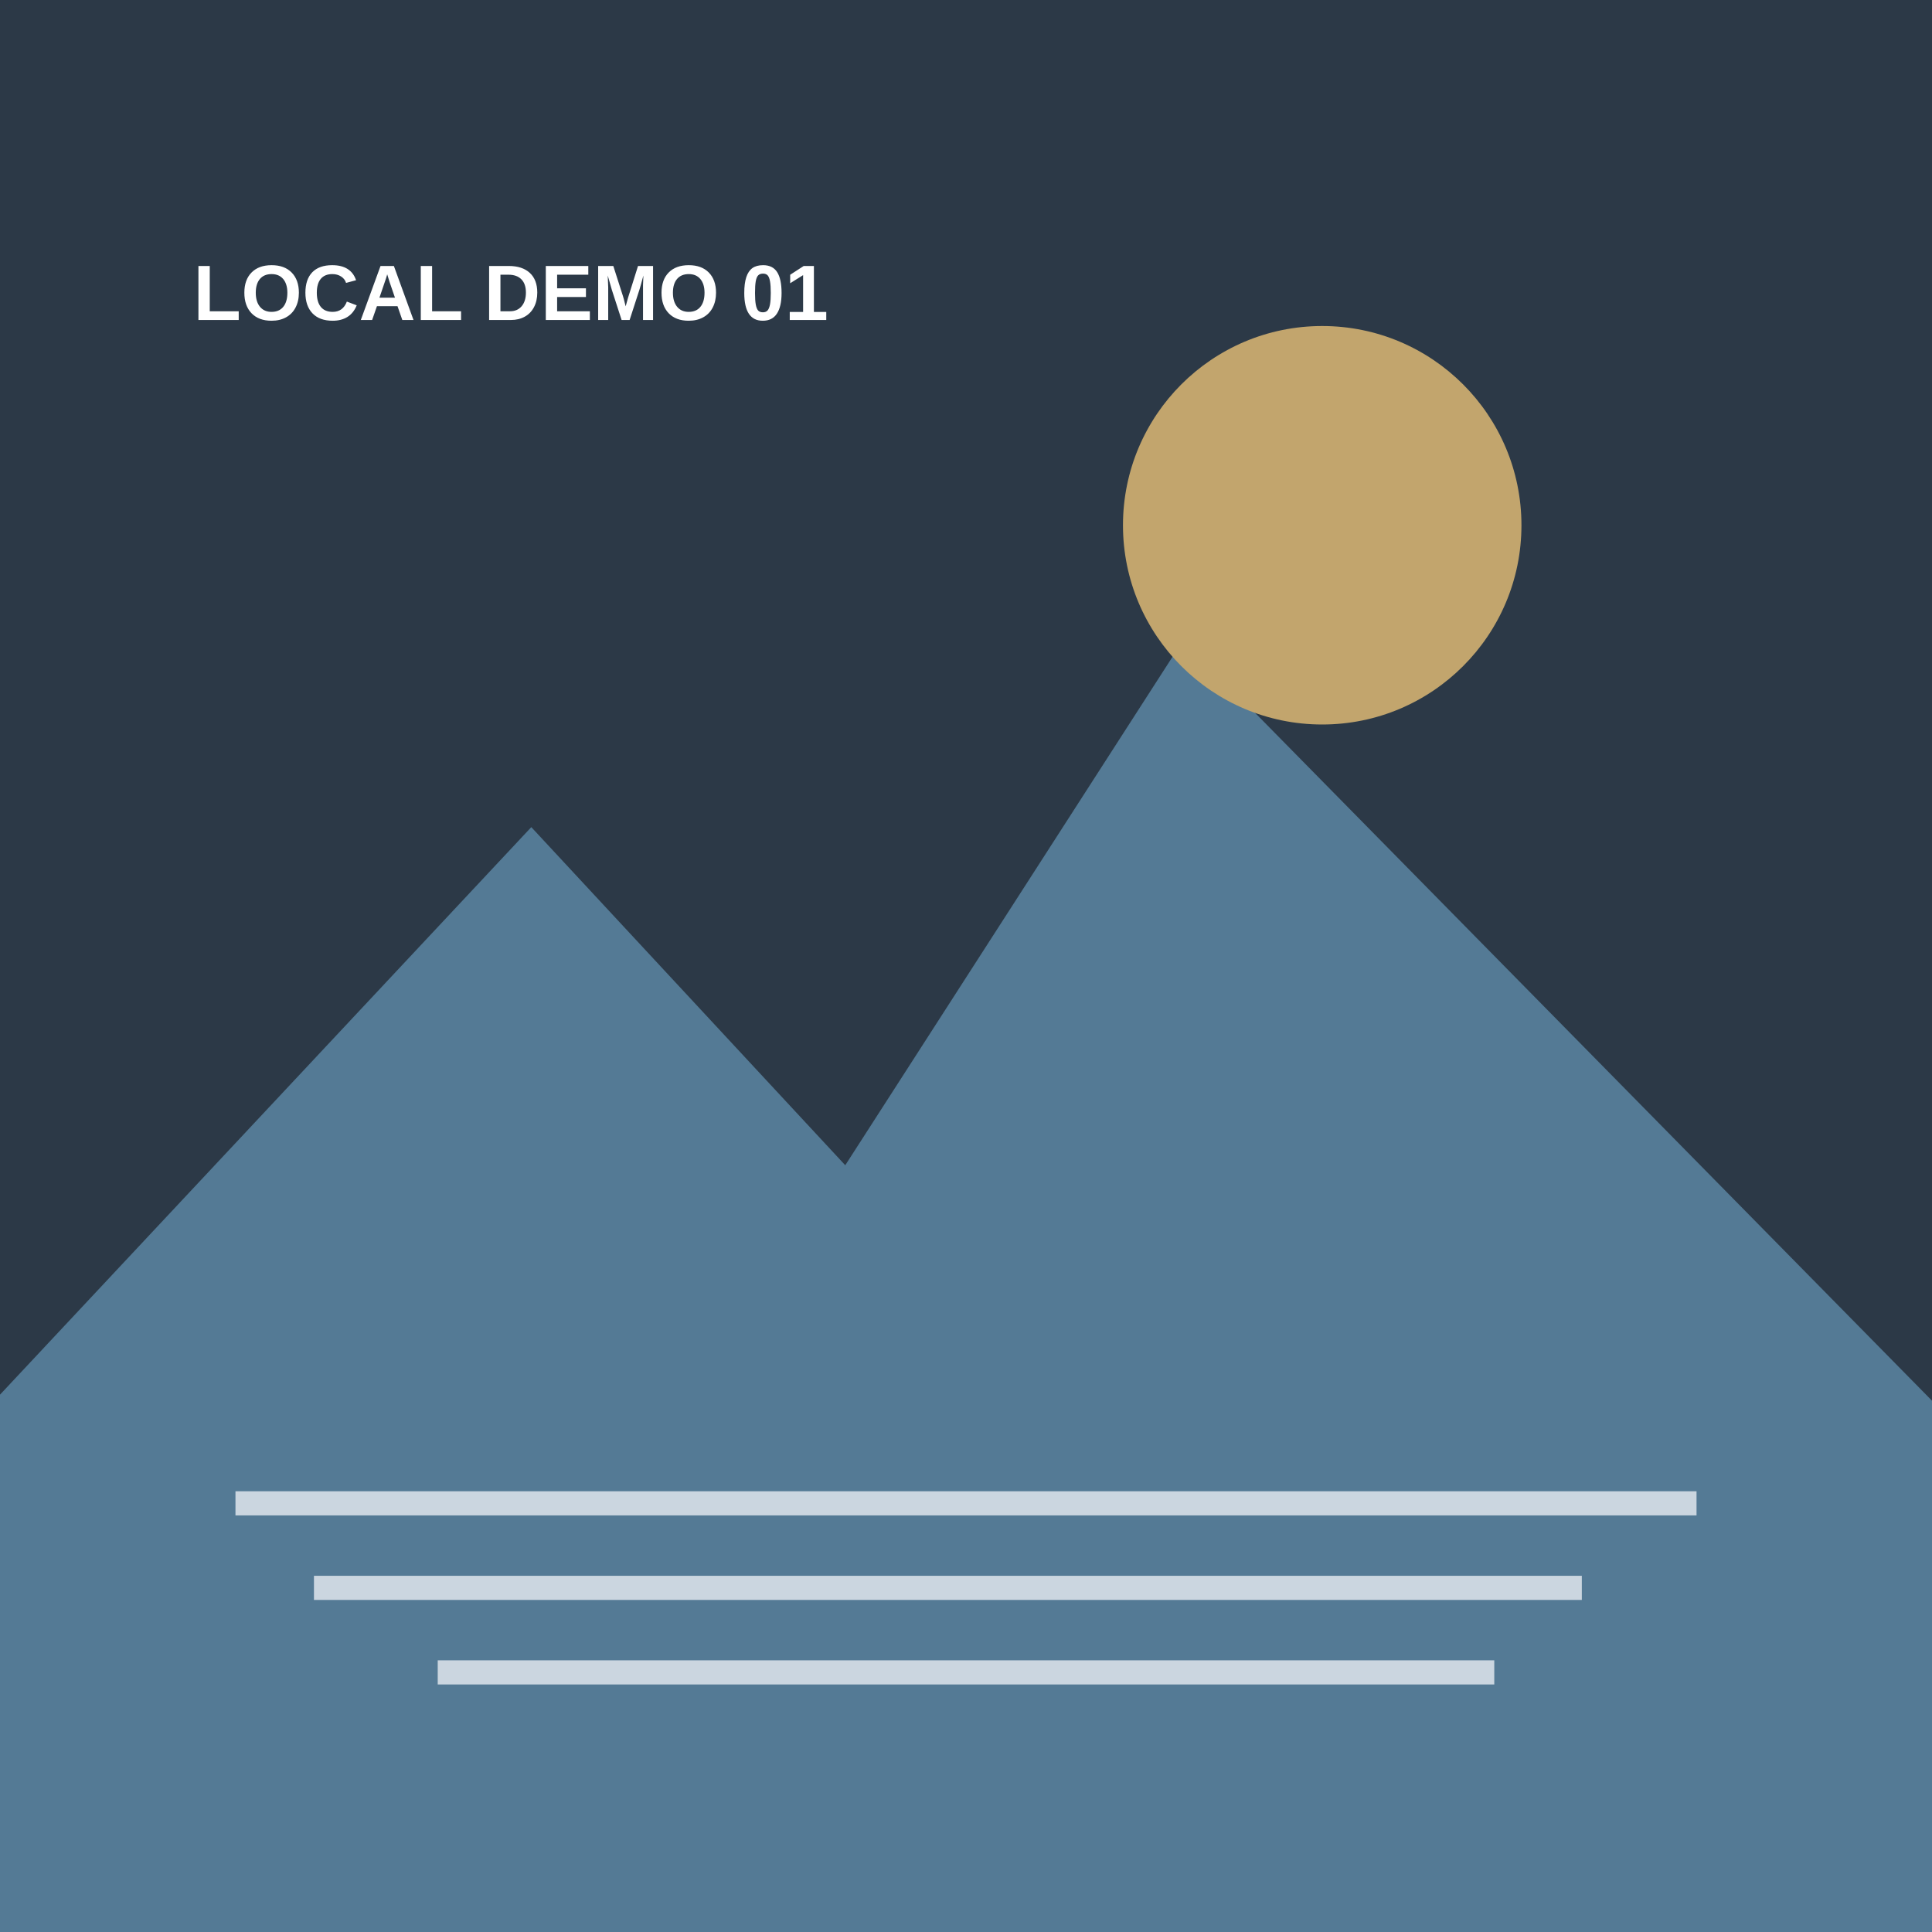
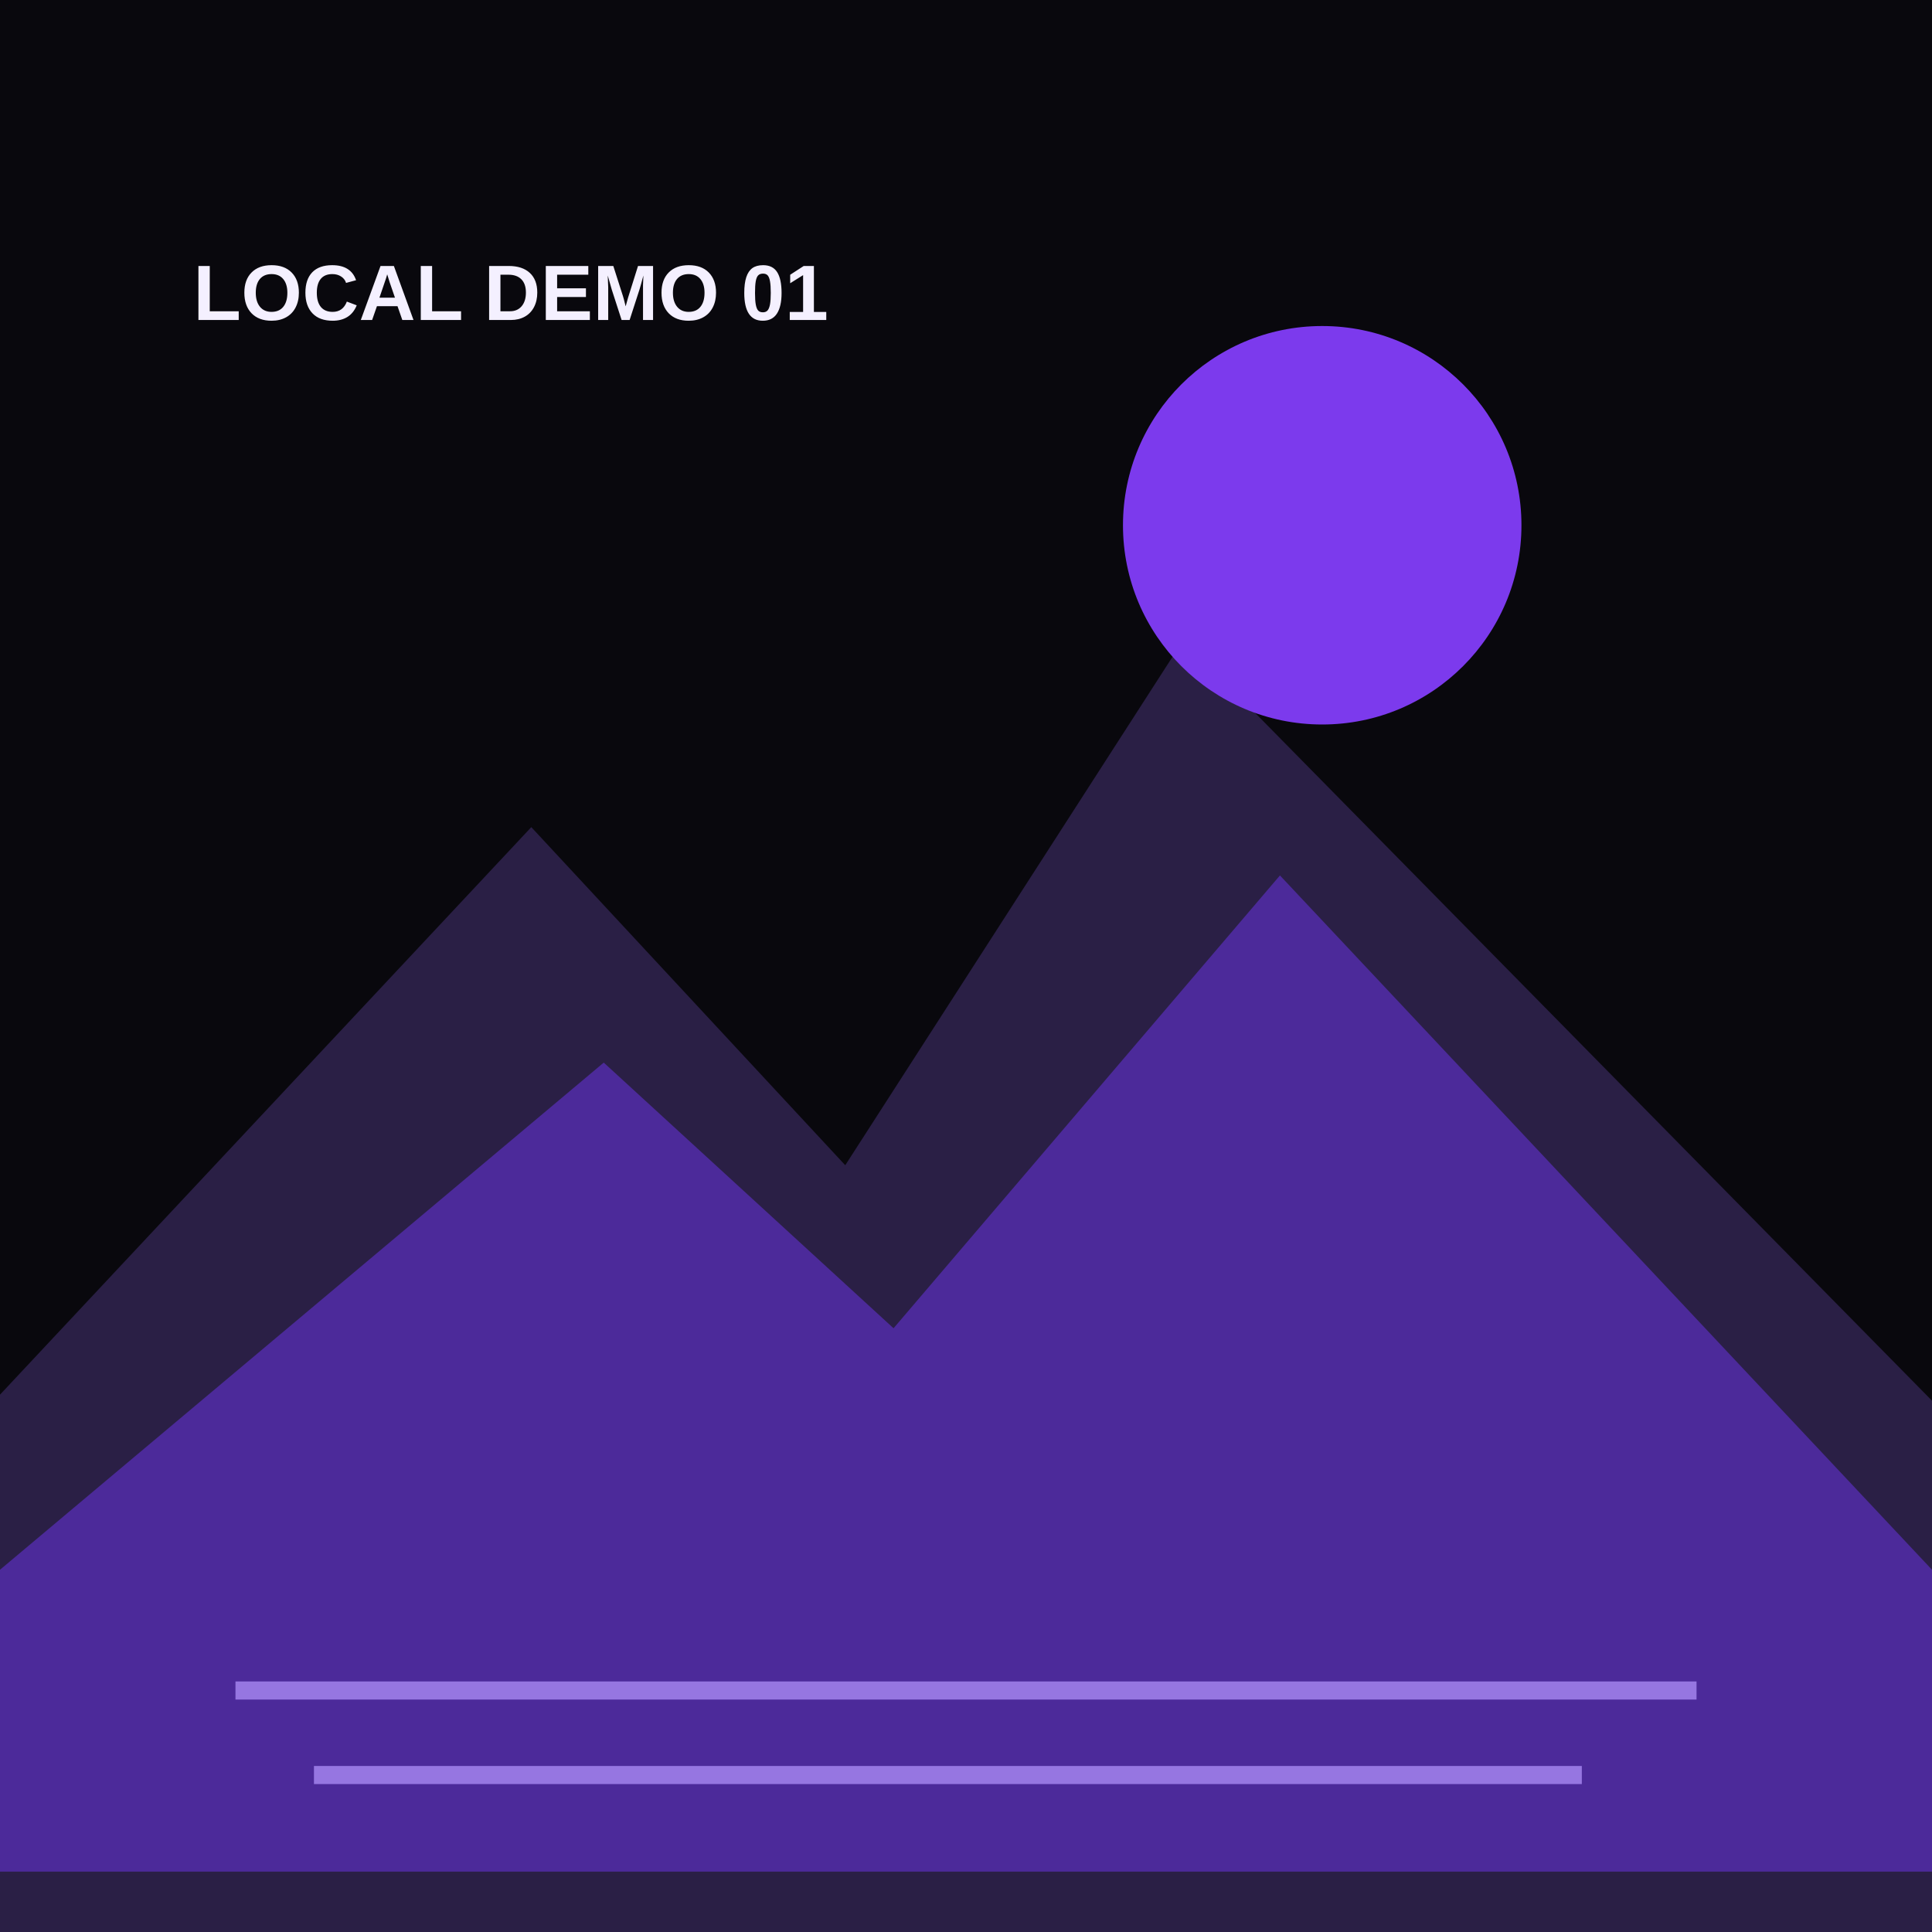
<svg xmlns="http://www.w3.org/2000/svg" width="640" height="640" viewBox="0 0 640 640">
-   <rect width="640" height="640" fill="#2C3947" />
-   <path d="M0 462 176 274l104 112 112-174 248 252v176H0Z" fill="#547A95" />
-   <circle cx="438" cy="174" r="66" fill="#C2A56D" />
-   <path d="M78 498h484M104 526h420M145 554h350" stroke="#E8EDF2" stroke-width="8" opacity=".8" />
-   <text x="64" y="106" fill="#fff" font-family="Arial,sans-serif" font-size="26" font-weight="700">LOCAL DEMO 01</text>
+   <rect width="640" height="640" fill="#09080D" />
+   <path d="M0 462 176 274l104 112 112-174 248 252v176H0Z" fill="#2A1F45" />
+   <path d="M0 520 200 352l96 88 128-150 216 230v100H0Z" fill="#4C2A9A" />
+   <circle cx="438" cy="174" r="66" fill="#7C3AED" />
+   <path d="M78 560h484M104 588h420" stroke="#B596FF" stroke-width="6" opacity=".7" />
+   <text x="64" y="106" fill="#F4F0FF" font-family="Arial,sans-serif" font-size="26" font-weight="700">LOCAL DEMO 01</text>
</svg>
